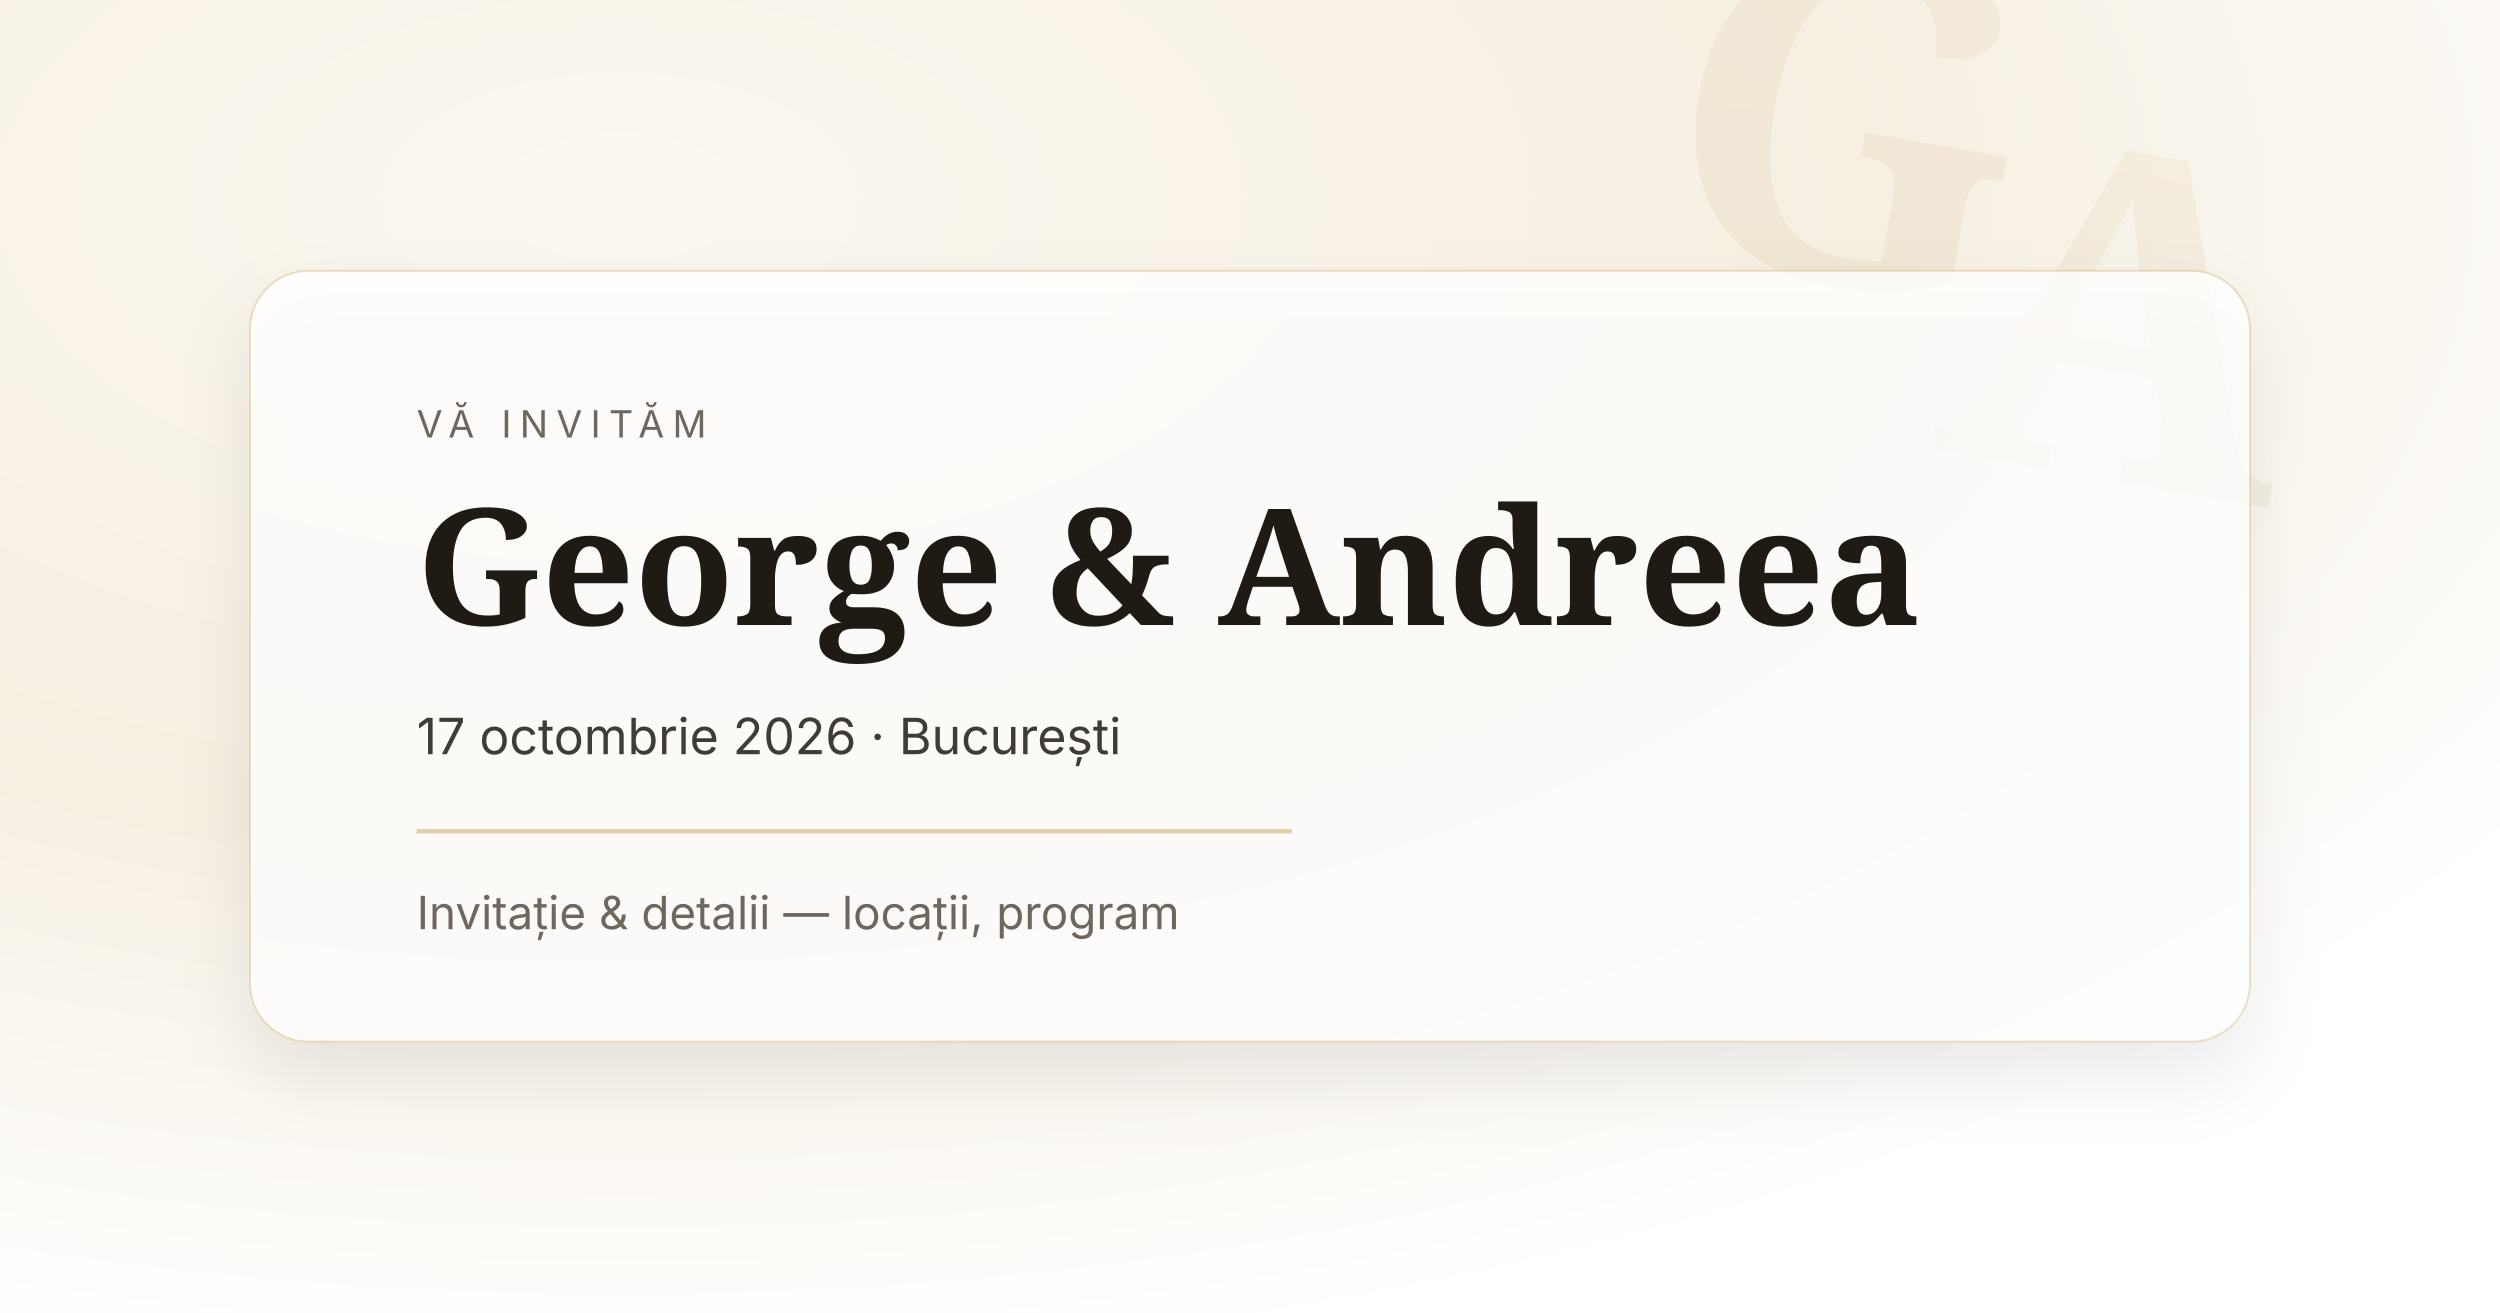
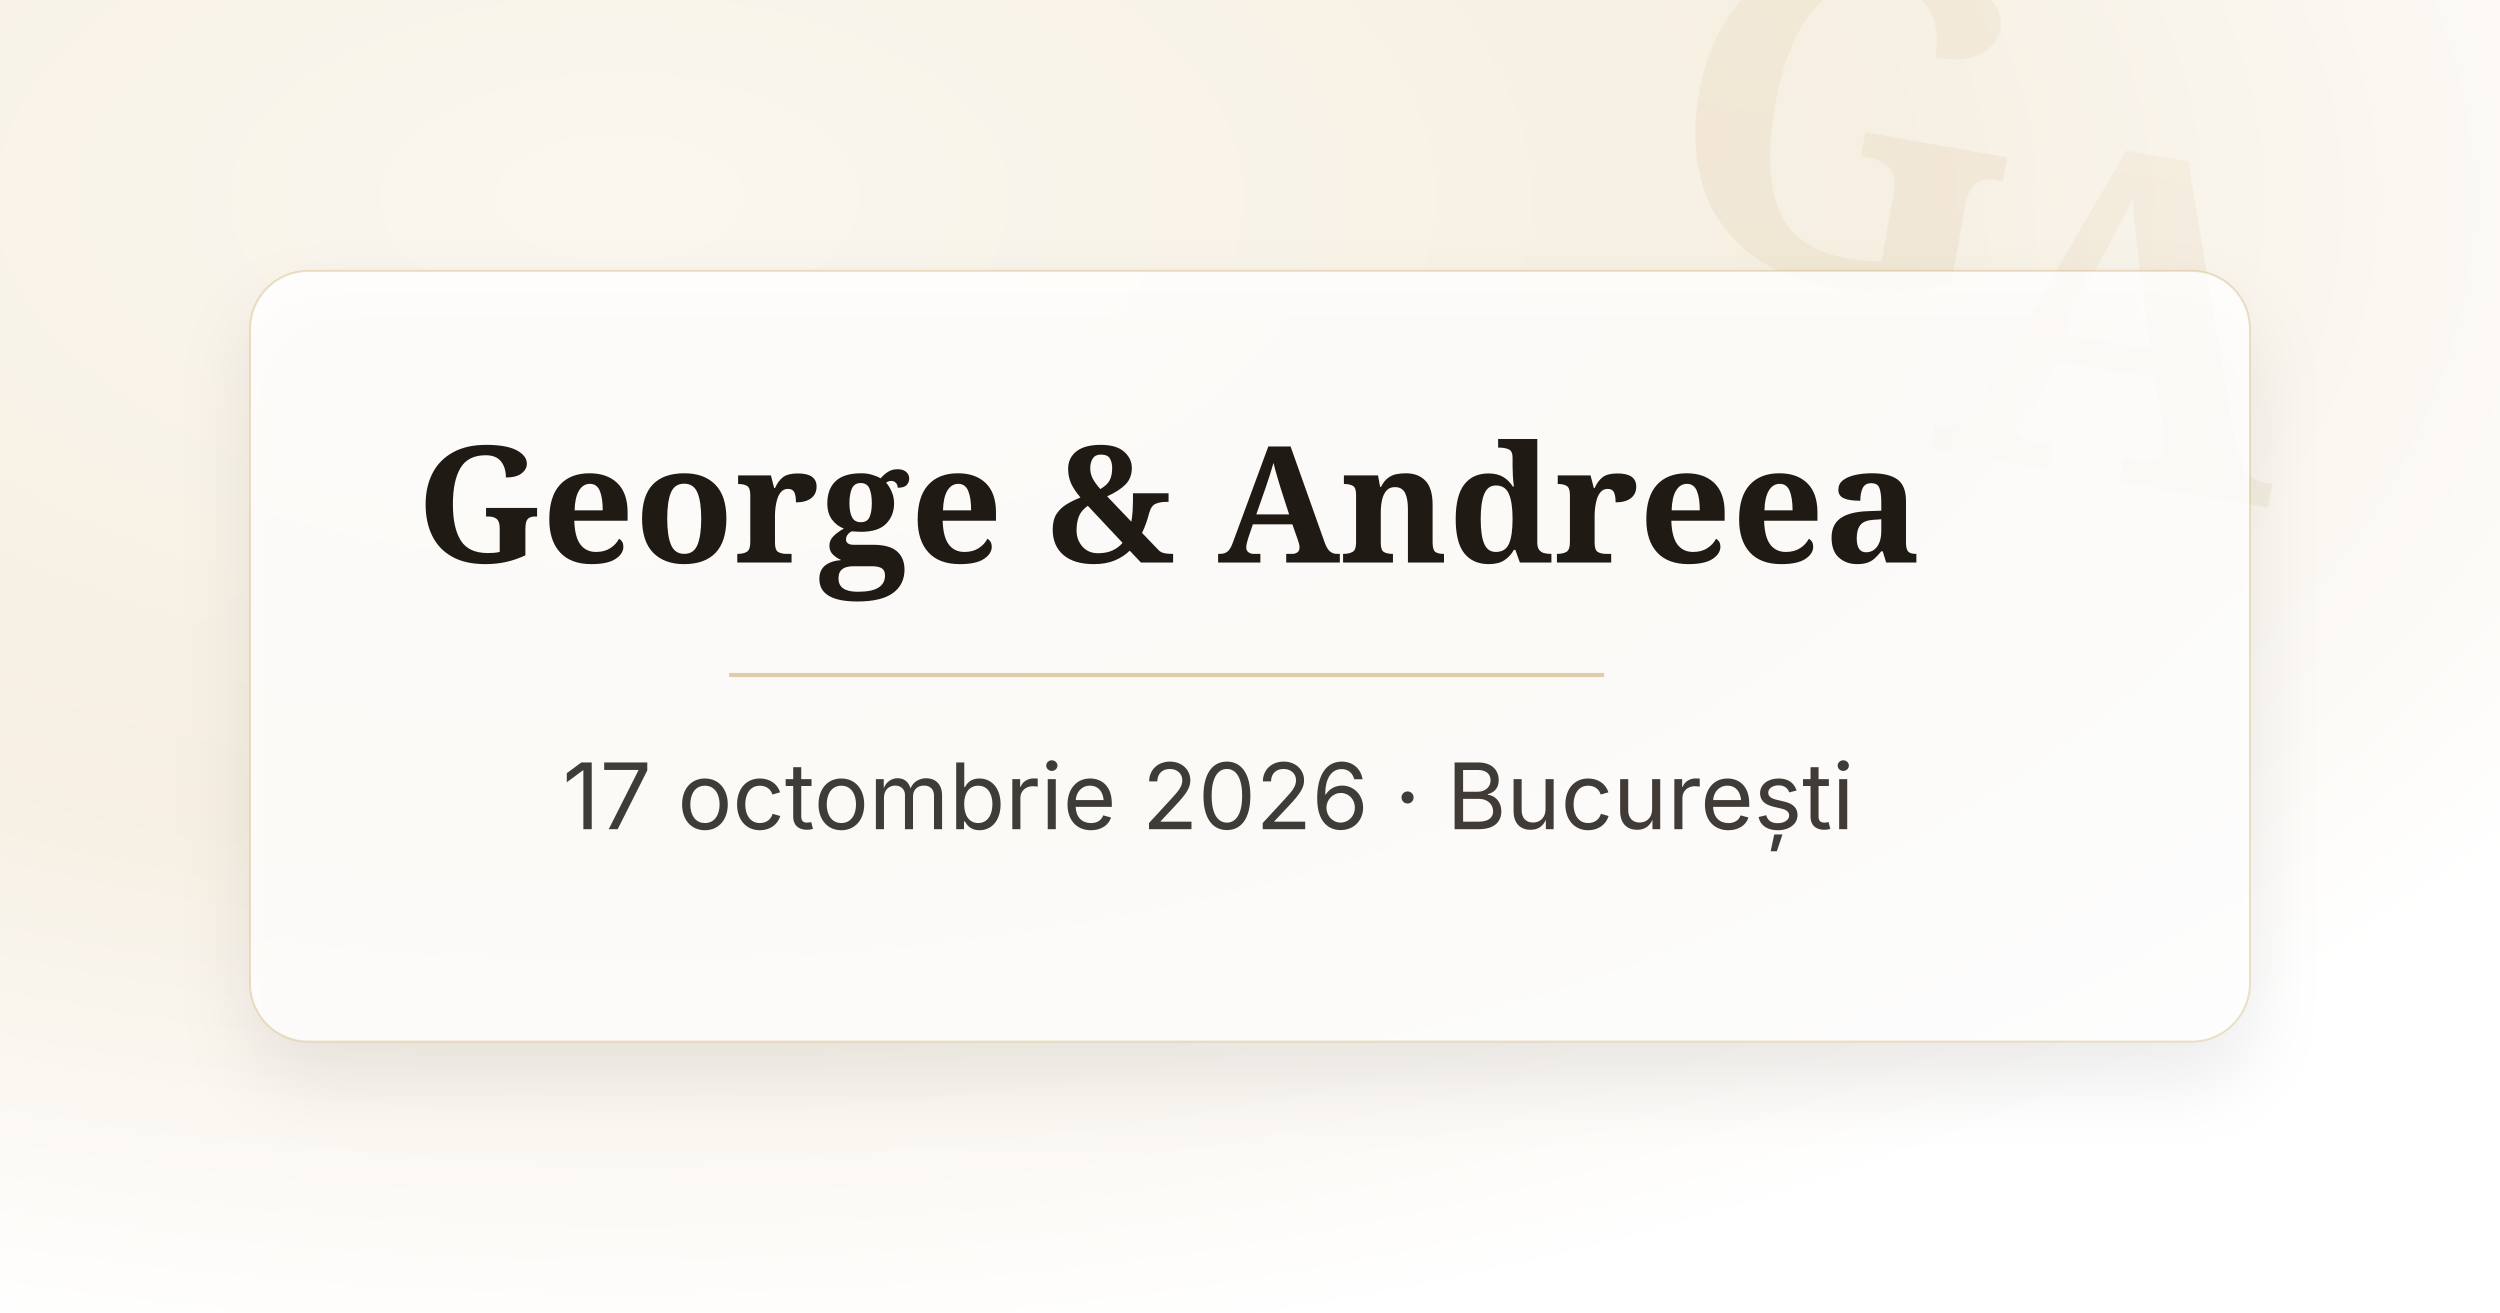
<svg xmlns="http://www.w3.org/2000/svg" width="1200" height="630" viewBox="0 0 1200 630">
  <defs>
    <radialGradient id="bg" cx="25%" cy="15%" r="90%">
      <stop offset="0%" stop-color="#fbf7ef" />
      <stop offset="55%" stop-color="#f6efe2" />
      <stop offset="100%" stop-color="#ffffff" />
    </radialGradient>
    <linearGradient id="gold" x1="0" x2="0" y1="0" y2="1">
      <stop offset="0%" stop-color="#c8aa6a" />
      <stop offset="100%" stop-color="#b89453" />
    </linearGradient>
    <filter id="softShadow" x="-20%" y="-20%" width="140%" height="140%">
      <feDropShadow dx="0" dy="18" stdDeviation="18" flood-color="#000000" flood-opacity="0.10" />
    </filter>
  </defs>
  <rect width="1200" height="630" fill="url(#bg)" />
  <g opacity="0.10" transform="translate(790,120) rotate(10)">
    <text x="0" y="0" font-family="Playfair Display, Georgia, serif" font-size="220" fill="url(#gold)" font-weight="600">G</text>
    <text x="150" y="70" font-family="Playfair Display, Georgia, serif" font-size="220" fill="url(#gold)" font-weight="600">A</text>
  </g>
  <g filter="url(#softShadow)">
    <rect x="120" y="130" width="960" height="370" rx="28" fill="rgba(255,255,255,0.78)" stroke="rgba(200,170,106,0.35)" />
  </g>
-   <text x="200" y="210" font-family="Inter, system-ui, -apple-system, Segoe UI, Arial, sans-serif" font-size="18" letter-spacing="4" fill="#6f675e">
-     VĂ INVITĂM
-   </text>
-   <text x="200" y="300" font-family="Playfair Display, Georgia, serif" font-size="78" fill="#1f1a14" font-weight="600">
+   <text x="200" y="270" font-family="Playfair Display, Georgia, serif" font-size="78" fill="#1f1a14" font-weight="600">
    George &amp; Andreea
  </text>
-   <text x="200" y="362" font-family="Inter, system-ui, -apple-system, Segoe UI, Arial, sans-serif" font-size="24" fill="#1f1a14" opacity="0.85">
+   <rect x="350" y="323" width="420" height="2" fill="rgba(200,170,106,0.55)" />
+   <text x="270" y="398" font-family="Inter, system-ui, -apple-system, Segoe UI, Arial, sans-serif" font-size="44" fill="#1f1a14" opacity="0.85">
    17 octombrie 2026 · București
  </text>
-   <rect x="200" y="398" width="420" height="2" fill="rgba(200,170,106,0.55)" />
-   <text x="200" y="446" font-family="Inter, system-ui, -apple-system, Segoe UI, Arial, sans-serif" font-size="22" fill="#6f675e">
-     Invitație &amp; detalii — locații, program
-   </text>
</svg>
